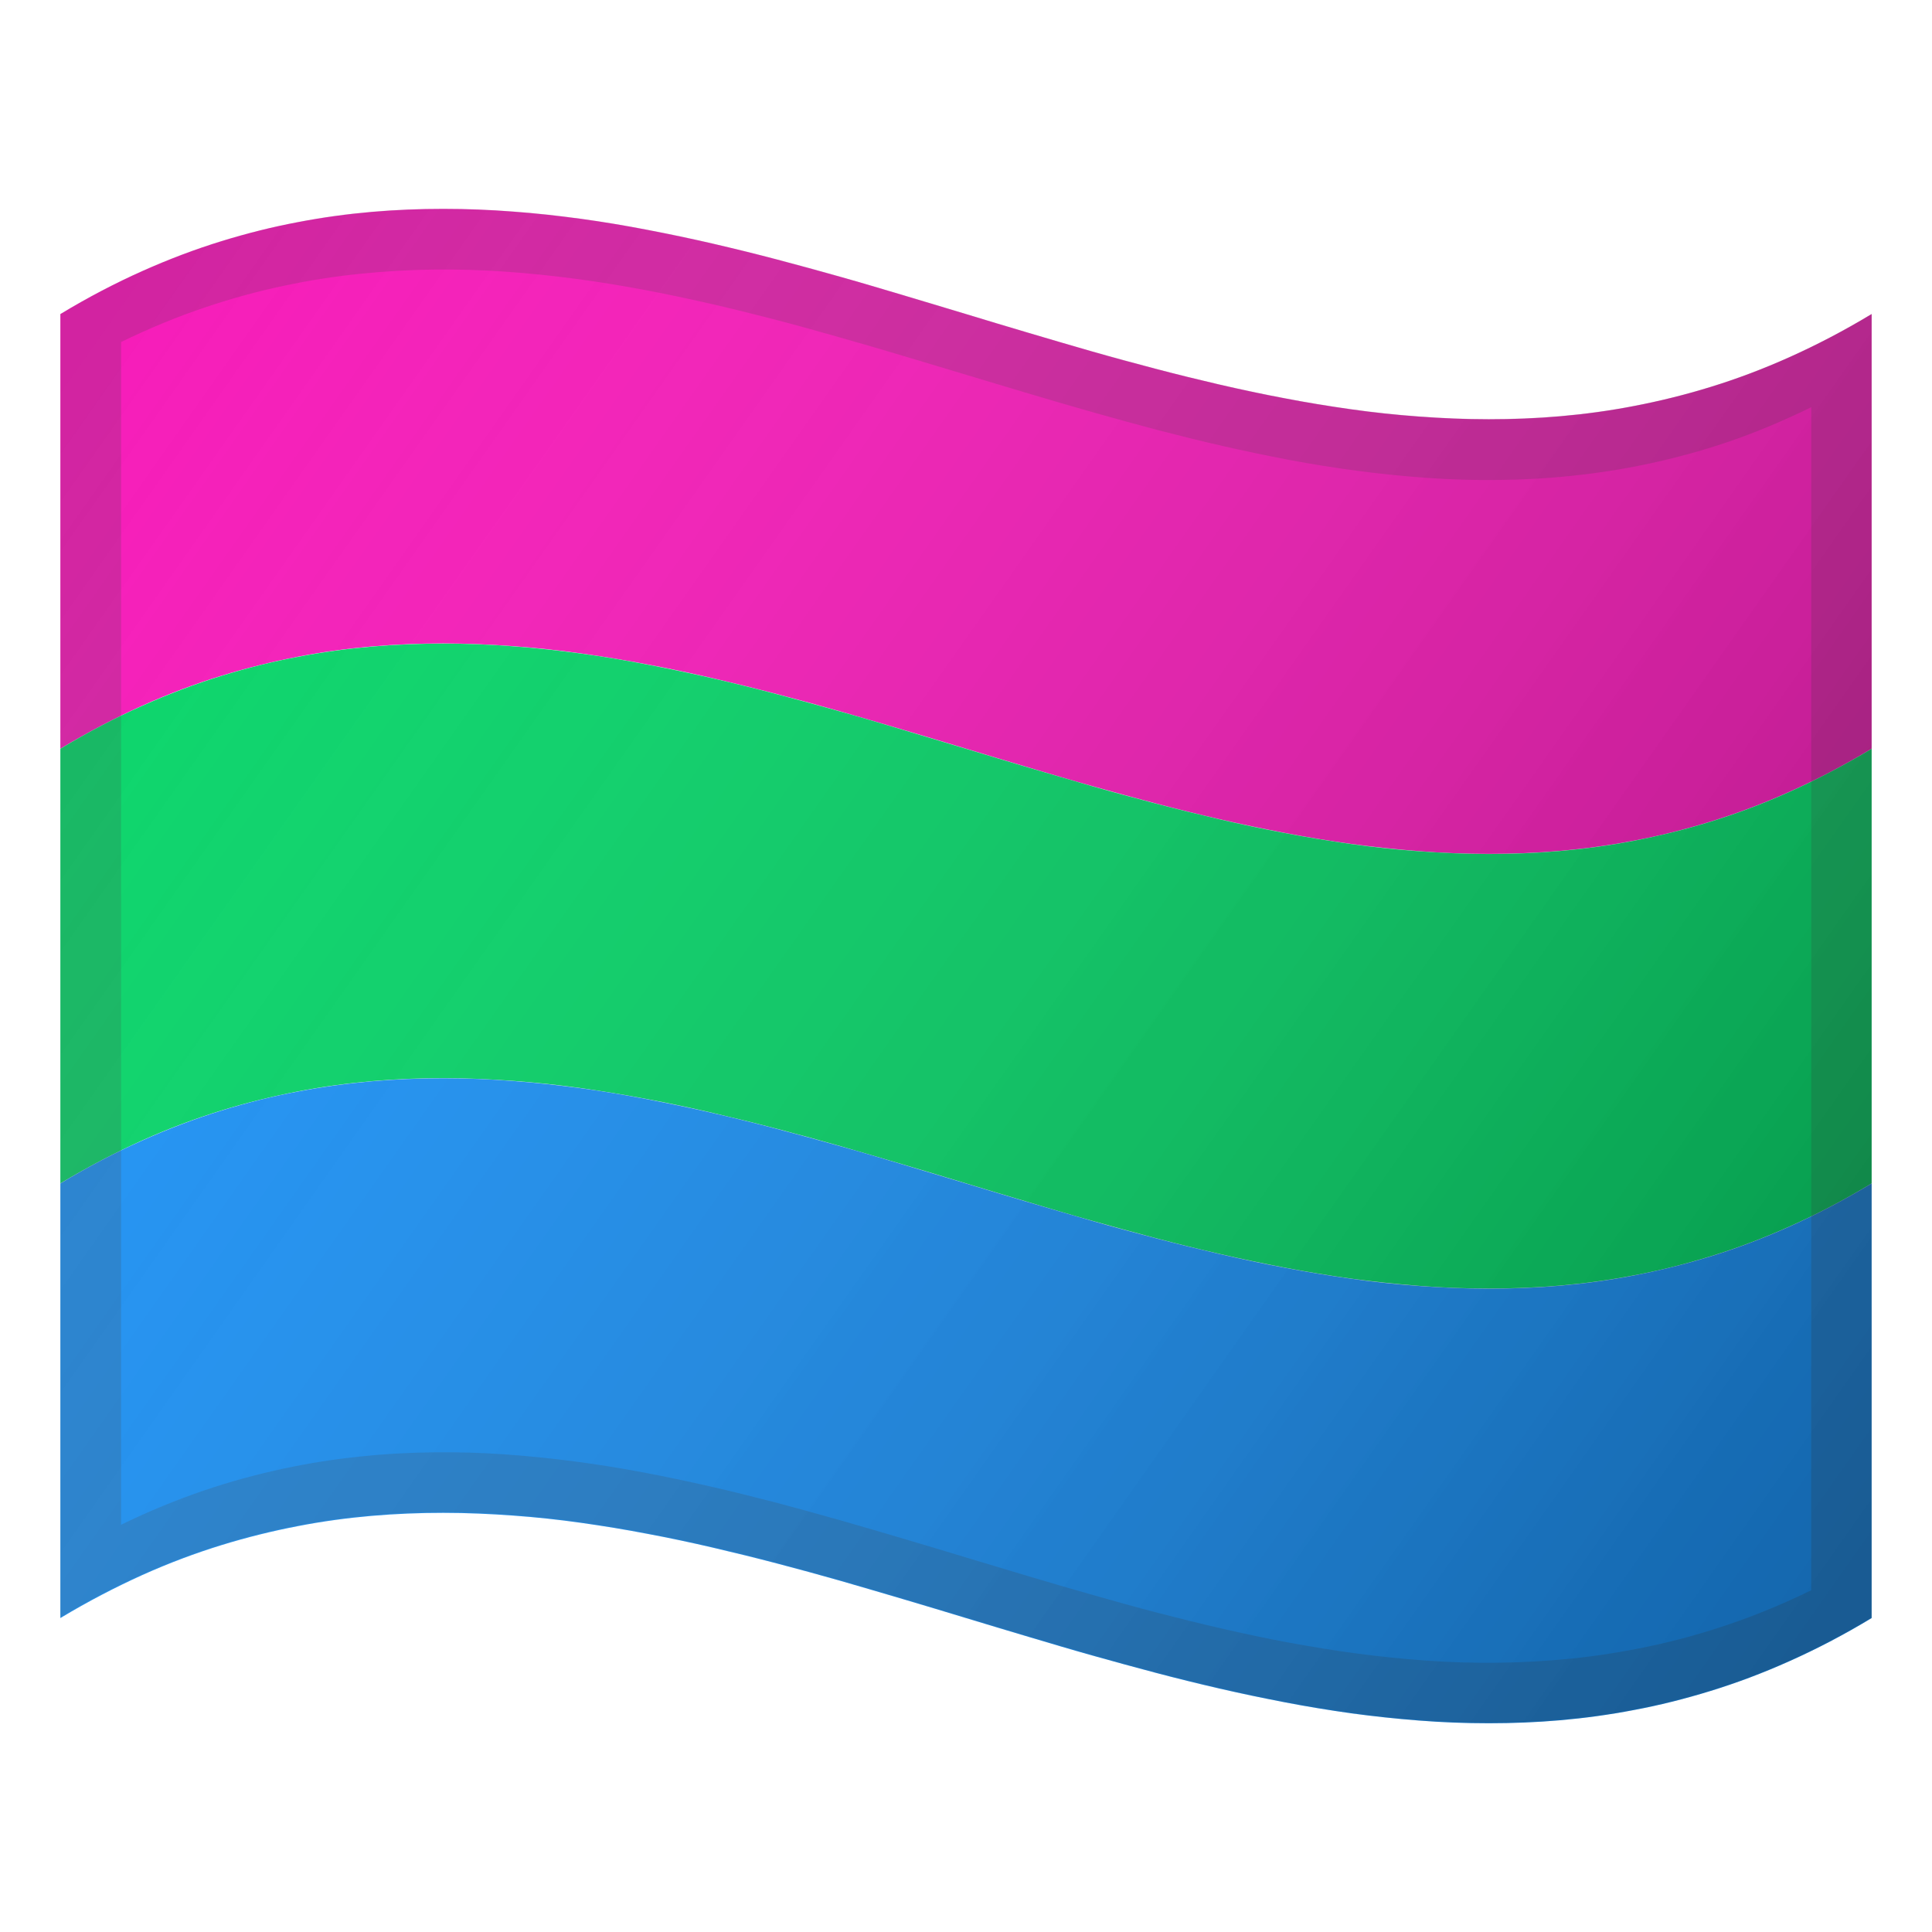
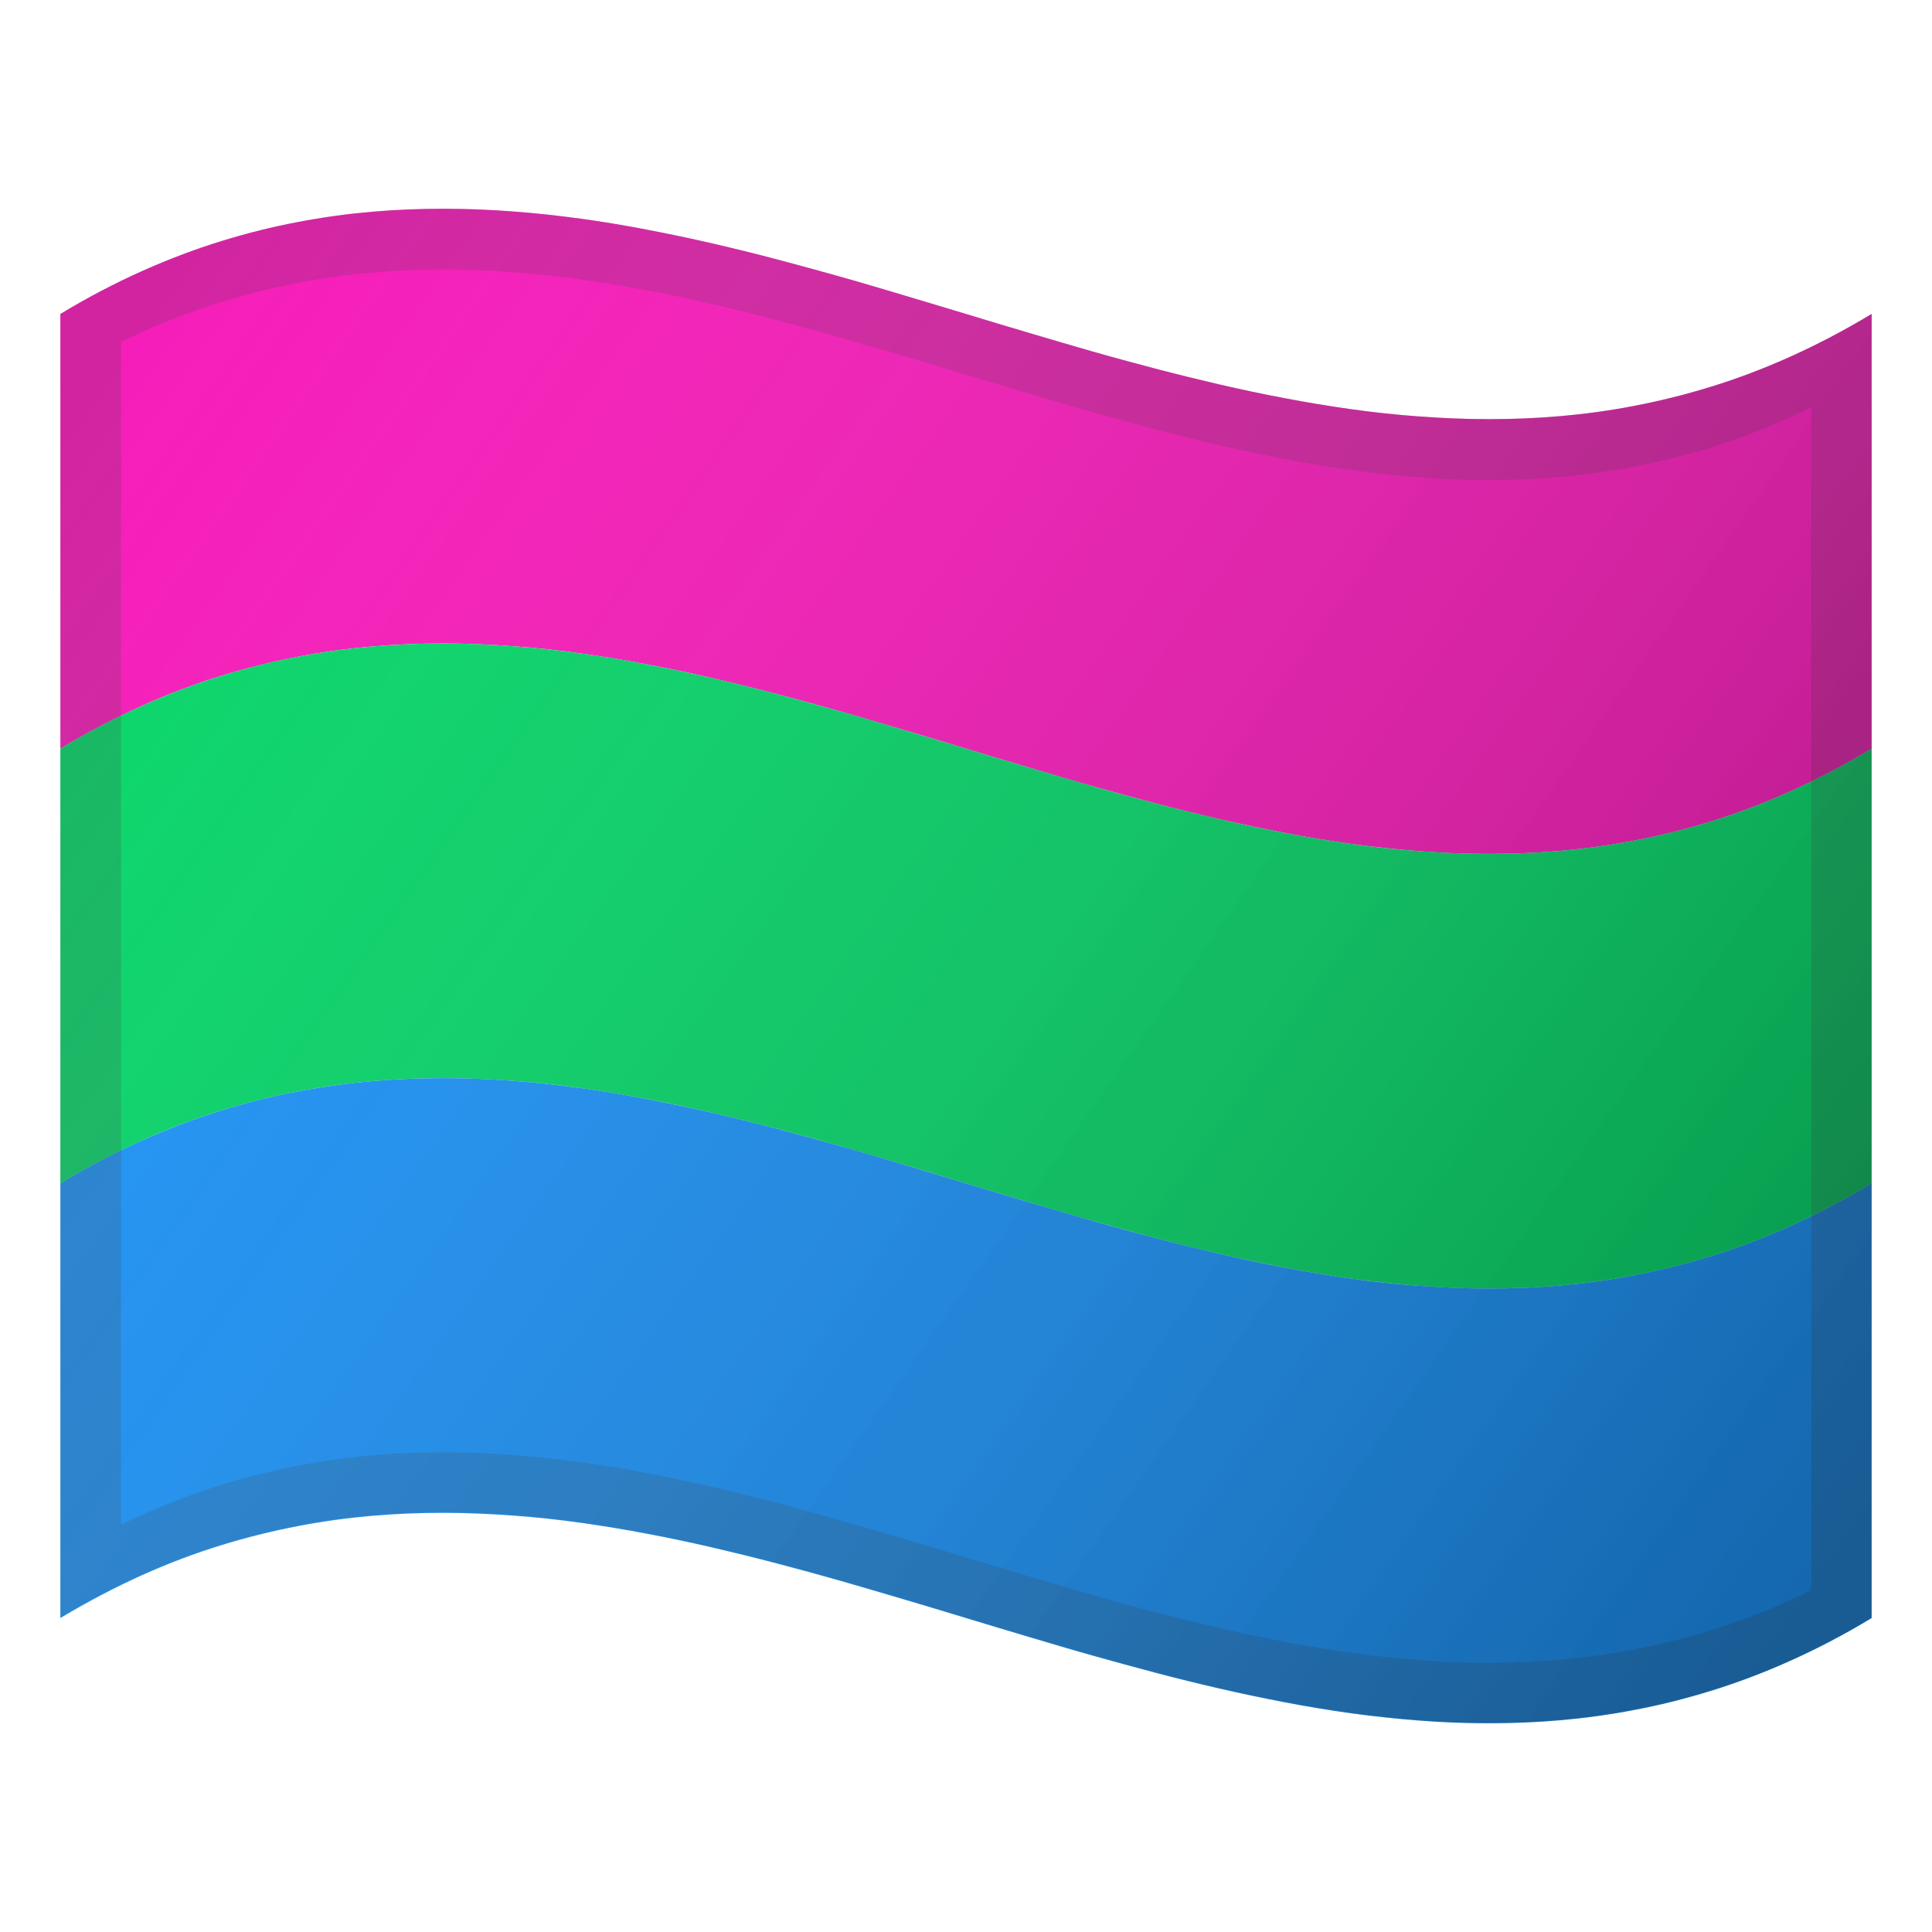
<svg xmlns="http://www.w3.org/2000/svg" enable-background="new 0 0 128 128" viewBox="0 0 128 128">
  <linearGradient id="b" x1="-153" x2="-85.917" y1="-607.79" y2="-607.79" gradientUnits="userSpaceOnUse">
    <stop stop-color="#fff" stop-opacity="0" offset="0" />
    <stop stop-opacity=".287" offset=".287" />
    <stop offset=".525" />
    <stop stop-opacity=".249" offset=".753" />
    <stop stop-color="#fff" stop-opacity="0" offset="1" />
  </linearGradient>
  <rect x="-153" y="-651.76" width="67.08" height="87.93" fill="url(#b)" opacity=".2" />
-   <path d="m124 49.60c-1.85 1.12-3.66 2.06-5.43 2.85-1.78 0.8-3.52 1.45-5.24 1.98s-3.4 0.95-5.06 1.26c-1.66 0.32-3.29 0.54-4.89 0.68s-3.19 0.2-4.75 0.2-3.1-0.06-4.62-0.18-3.02-0.28-4.5-0.48c-1.48-0.21-2.95-0.45-4.4-0.73s-2.89-0.58-4.32-0.91-2.85-0.68-4.25-1.05c-1.41-0.37-2.81-0.76-4.21-1.15s-2.79-0.81-4.17-1.22c-1.39-0.41-2.77-0.83-4.16-1.25-1.38-0.42-2.77-0.84-4.16-1.25s-2.78-0.82-4.17-1.22c-1.4-0.4-2.8-0.78-4.21-1.15s-2.83-0.72-4.25-1.05-2.87-0.64-4.32-0.91c-1.45-0.28-2.92-0.52-4.4-0.73s-2.98-0.37-4.5-0.48-3.06-0.18-4.62-0.18-3.14 0.06-4.75 0.2-3.24 0.36-4.89 0.68c-1.66 0.32-3.34 0.73-5.06 1.26s-3.46 1.18-5.24 1.98c-1.77 0.8-3.58 1.74-5.43 2.85v-12.21s0-2.88 0-4.37v-12.21c1.85-1.12 3.66-2.06 5.43-2.85s3.52-1.45 5.24-1.98 3.4-0.95 5.06-1.26c1.66-0.32 3.29-0.54 4.89-0.68 1.61-0.14 3.19-0.2 4.75-0.2s3.1 0.06 4.62 0.18c1.52 0.11 3.02 0.28 4.5 0.48s2.95 0.45 4.4 0.73 2.89 0.58 4.32 0.91 2.85 0.68 4.25 1.05c1.41 0.37 2.81 0.76 4.21 1.15s2.79 0.81 4.17 1.22 2.77 0.83 4.16 1.25c1.38 0.42 2.77 0.84 4.16 1.25s2.78 0.82 4.17 1.22 2.8 0.78 4.21 1.15 2.83 0.72 4.25 1.05c1.43 0.33 2.87 0.64 4.32 0.91 1.45 0.28 2.92 0.52 4.4 0.73s2.98 0.37 4.5 0.48 3.06 0.18 4.62 0.18 3.14-0.06 4.75-0.2 3.24-0.36 4.89-0.68c1.66-0.32 3.34-0.73 5.06-1.26s3.46-1.18 5.24-1.98 3.59-1.74 5.43-2.85v12.21 4.37s0 3.09 0 12.21z" fill="#F61CB9" />
-   <path d="m124 78.40c-1.85 1.12-3.66 2.06-5.43 2.85-1.78 0.8-3.52 1.45-5.24 1.98s-3.4 0.95-5.06 1.26c-1.66 0.32-3.29 0.54-4.89 0.68s-3.19 0.2-4.75 0.2-3.1-0.06-4.62-0.18-3.02-0.28-4.5-0.48c-1.48-0.21-2.95-0.45-4.4-0.73s-2.89-0.58-4.32-0.91-2.85-0.68-4.25-1.05c-1.41-0.37-2.81-0.76-4.21-1.15s-2.79-0.81-4.17-1.22c-1.39-0.41-2.77-0.83-4.16-1.25-1.38-0.42-2.77-0.84-4.16-1.25s-2.78-0.82-4.17-1.22c-1.4-0.4-2.8-0.78-4.21-1.15s-2.83-0.72-4.25-1.05-2.87-0.64-4.32-0.91c-1.45-0.28-2.92-0.52-4.4-0.73s-2.98-0.37-4.5-0.48-3.06-0.18-4.62-0.18-3.14 0.06-4.75 0.2-3.24 0.36-4.89 0.68c-1.66 0.32-3.34 0.73-5.06 1.26s-3.46 1.18-5.24 1.98c-1.77 0.8-3.58 1.74-5.43 2.85v-12.21s0-2.88 0-4.37v-12.21c1.85-1.12 3.66-2.06 5.43-2.85s3.52-1.45 5.24-1.98 3.4-0.95 5.06-1.26c1.66-0.32 3.29-0.54 4.89-0.68 1.61-0.14 3.19-0.2 4.75-0.2s3.1 0.06 4.62 0.18c1.52 0.11 3.02 0.28 4.5 0.48s2.95 0.45 4.4 0.73 2.89 0.58 4.32 0.91 2.85 0.68 4.25 1.05c1.41 0.37 2.81 0.76 4.21 1.15s2.79 0.81 4.17 1.22 2.77 0.83 4.16 1.25c1.38 0.42 2.77 0.84 4.16 1.25s2.78 0.82 4.17 1.22 2.8 0.78 4.21 1.15 2.83 0.72 4.25 1.05c1.43 0.33 2.87 0.64 4.32 0.91 1.45 0.28 2.92 0.52 4.4 0.73s2.98 0.37 4.5 0.48 3.06 0.18 4.62 0.18 3.14-0.06 4.75-0.2 3.24-0.36 4.89-0.68c1.66-0.32 3.34-0.73 5.06-1.26s3.46-1.18 5.24-1.98 3.59-1.74 5.43-2.85v12.21 4.37s0 3.09 0 12.21z" fill="#07D569" />
-   <path d="m124 107.20c-1.85 1.12-3.66 2.06-5.43 2.85-1.78 0.8-3.52 1.45-5.24 1.98s-3.4 0.95-5.06 1.26c-1.66 0.32-3.29 0.54-4.89 0.68s-3.19 0.2-4.75 0.2-3.1-0.06-4.62-0.18-3.02-0.28-4.5-0.48c-1.48-0.21-2.95-0.45-4.4-0.73s-2.89-0.58-4.32-0.91-2.85-0.68-4.25-1.05c-1.41-0.37-2.81-0.76-4.21-1.15s-2.79-0.81-4.17-1.22c-1.39-0.41-2.77-0.83-4.16-1.25-1.38-0.42-2.77-0.84-4.16-1.25s-2.78-0.82-4.17-1.22c-1.4-0.4-2.8-0.78-4.21-1.15s-2.83-0.72-4.25-1.05-2.87-0.64-4.32-0.91c-1.45-0.28-2.92-0.52-4.4-0.73s-2.98-0.37-4.5-0.48-3.06-0.18-4.62-0.18-3.14 0.06-4.75 0.2-3.24 0.36-4.89 0.68c-1.66 0.32-3.34 0.73-5.06 1.26s-3.46 1.18-5.24 1.98c-1.77 0.8-3.58 1.74-5.43 2.85v-12.21s0-2.88 0-4.37v-12.21c1.85-1.12 3.66-2.06 5.43-2.85s3.52-1.45 5.24-1.98 3.4-0.95 5.06-1.26c1.66-0.32 3.29-0.54 4.89-0.68 1.61-0.14 3.19-0.2 4.75-0.2s3.1 0.06 4.62 0.18c1.52 0.11 3.02 0.28 4.5 0.48s2.95 0.45 4.4 0.73 2.89 0.58 4.32 0.91 2.85 0.68 4.25 1.05c1.41 0.37 2.81 0.76 4.21 1.15s2.79 0.81 4.17 1.22 2.77 0.83 4.16 1.25c1.38 0.42 2.77 0.84 4.16 1.25s2.78 0.82 4.17 1.22 2.8 0.78 4.21 1.15 2.83 0.72 4.25 1.05c1.43 0.33 2.87 0.64 4.32 0.91 1.45 0.28 2.92 0.52 4.4 0.73s2.98 0.37 4.5 0.48 3.06 0.18 4.62 0.18 3.14-0.06 4.75-0.2 3.24-0.36 4.89-0.68c1.66-0.32 3.34-0.73 5.06-1.26s3.46-1.18 5.24-1.98 3.59-1.74 5.43-2.85v12.21 4.37s0 3.09 0 12.21z" fill="#1C92F6" />
+   <path d="m124 49.60c-1.85 1.12-3.66 2.06-5.43 2.85-1.78 0.8-3.52 1.45-5.24 1.98s-3.4 0.95-5.06 1.26c-1.66 0.32-3.29 0.54-4.89 0.68s-3.19 0.2-4.75 0.2-3.1-0.06-4.62-0.18-3.02-0.28-4.5-0.48c-1.48-0.21-2.95-0.45-4.4-0.73s-2.89-0.58-4.32-0.91-2.85-0.68-4.25-1.05c-1.41-0.37-2.81-0.76-4.21-1.15s-2.79-0.81-4.17-1.22c-1.39-0.41-2.77-0.83-4.16-1.25-1.38-0.42-2.77-0.84-4.16-1.25s-2.78-0.82-4.17-1.22c-1.4-0.4-2.8-0.78-4.21-1.15s-2.83-0.72-4.25-1.05-2.87-0.64-4.32-0.91c-1.45-0.28-2.92-0.52-4.4-0.73s-2.98-0.37-4.5-0.48-3.06-0.18-4.62-0.18-3.14 0.06-4.75 0.2-3.24 0.36-4.89 0.68c-1.66 0.32-3.34 0.73-5.06 1.26s-3.46 1.18-5.24 1.98c-1.77 0.8-3.58 1.74-5.43 2.85v-28.8c1.85-1.12 3.66-2.06 5.43-2.85s3.52-1.45 5.24-1.98 3.4-0.95 5.06-1.26c1.66-0.32 3.29-0.54 4.89-0.68 1.61-0.14 3.19-0.2 4.75-0.2s3.1 0.06 4.62 0.18c1.52 0.11 3.02 0.28 4.5 0.48s2.95 0.45 4.4 0.73 2.89 0.58 4.32 0.91 2.85 0.68 4.25 1.05c1.41 0.37 2.81 0.76 4.21 1.15s2.79 0.81 4.17 1.22 2.77 0.83 4.16 1.25c1.38 0.42 2.77 0.84 4.16 1.25s2.78 0.82 4.17 1.22 2.8 0.78 4.21 1.15 2.83 0.72 4.25 1.05c1.43 0.33 2.87 0.64 4.32 0.91 1.45 0.28 2.92 0.52 4.4 0.73s2.98 0.37 4.5 0.48 3.06 0.18 4.62 0.18 3.14-0.06 4.75-0.2 3.24-0.36 4.89-0.68c1.66-0.32 3.34-0.73 5.06-1.26s3.46-1.18 5.24-1.98 3.59-1.74 5.43-2.85v28.8z" fill="#F61CB9" />
+   <path d="m124 78.40c-1.85 1.12-3.66 2.06-5.43 2.85-1.78 0.8-3.52 1.45-5.24 1.98s-3.4 0.95-5.06 1.26c-1.66 0.32-3.29 0.54-4.89 0.68s-3.19 0.2-4.75 0.2-3.1-0.06-4.62-0.18-3.02-0.28-4.5-0.48c-1.48-0.21-2.95-0.45-4.4-0.73s-2.89-0.58-4.32-0.91-2.85-0.68-4.25-1.05c-1.41-0.37-2.81-0.76-4.21-1.15s-2.79-0.81-4.17-1.22c-1.39-0.41-2.77-0.83-4.16-1.25-1.38-0.42-2.77-0.84-4.16-1.25s-2.78-0.82-4.17-1.22c-1.4-0.4-2.8-0.78-4.21-1.15s-2.83-0.72-4.25-1.05-2.87-0.64-4.32-0.91c-1.45-0.28-2.92-0.52-4.4-0.73s-2.98-0.37-4.5-0.48-3.06-0.18-4.62-0.18-3.14 0.06-4.75 0.2-3.24 0.36-4.89 0.68c-1.66 0.32-3.34 0.73-5.06 1.26s-3.46 1.18-5.24 1.98c-1.77 0.8-3.58 1.74-5.43 2.85v-28.8c1.85-1.12 3.66-2.06 5.43-2.85s3.52-1.45 5.24-1.98 3.4-0.95 5.06-1.26c1.66-0.32 3.29-0.54 4.89-0.68 1.61-0.14 3.19-0.2 4.75-0.2s3.1 0.06 4.62 0.18c1.52 0.11 3.02 0.28 4.5 0.48s2.95 0.45 4.4 0.73 2.89 0.58 4.32 0.91 2.85 0.68 4.25 1.05c1.41 0.37 2.81 0.76 4.21 1.15s2.79 0.81 4.17 1.22 2.77 0.83 4.16 1.25c1.38 0.42 2.77 0.84 4.16 1.25s2.78 0.82 4.17 1.22 2.8 0.78 4.21 1.15 2.83 0.72 4.25 1.05c1.43 0.33 2.87 0.64 4.32 0.91 1.45 0.28 2.92 0.52 4.4 0.73s2.98 0.37 4.5 0.48 3.06 0.18 4.62 0.18 3.14-0.06 4.75-0.2 3.24-0.36 4.89-0.68c1.66-0.32 3.34-0.73 5.06-1.26s3.46-1.18 5.24-1.98 3.59-1.74 5.43-2.85v28.8z" fill="#07D569" />
+   <path d="m124 107.20c-1.85 1.12-3.66 2.06-5.43 2.85-1.78 0.8-3.52 1.45-5.24 1.98s-3.4 0.95-5.06 1.26c-1.66 0.32-3.29 0.54-4.89 0.68s-3.19 0.2-4.75 0.2-3.1-0.06-4.62-0.18-3.02-0.28-4.5-0.48c-1.48-0.21-2.95-0.45-4.4-0.73s-2.89-0.58-4.32-0.91-2.85-0.68-4.25-1.05c-1.41-0.37-2.81-0.76-4.21-1.15s-2.79-0.81-4.17-1.22c-1.39-0.41-2.77-0.83-4.16-1.25-1.38-0.42-2.77-0.84-4.16-1.25s-2.78-0.82-4.17-1.22c-1.4-0.4-2.8-0.78-4.21-1.15s-2.83-0.72-4.25-1.05-2.87-0.64-4.32-0.91c-1.45-0.28-2.92-0.52-4.4-0.73s-2.98-0.37-4.5-0.48-3.06-0.18-4.62-0.18-3.14 0.06-4.75 0.2-3.24 0.36-4.89 0.68c-1.66 0.32-3.34 0.73-5.06 1.26s-3.46 1.18-5.24 1.98c-1.77 0.8-3.58 1.74-5.43 2.85v-28.8c1.85-1.12 3.66-2.06 5.43-2.85s3.52-1.45 5.24-1.98 3.4-0.95 5.06-1.26c1.66-0.32 3.29-0.54 4.89-0.68 1.61-0.14 3.19-0.2 4.75-0.2s3.1 0.06 4.62 0.18c1.52 0.11 3.02 0.28 4.5 0.48s2.95 0.45 4.4 0.73 2.89 0.58 4.32 0.91 2.85 0.68 4.25 1.05c1.41 0.37 2.81 0.76 4.21 1.15s2.79 0.81 4.17 1.22 2.77 0.83 4.16 1.25c1.38 0.42 2.77 0.84 4.16 1.25s2.78 0.82 4.17 1.22 2.8 0.78 4.21 1.15 2.83 0.72 4.25 1.05c1.43 0.33 2.87 0.64 4.32 0.91 1.45 0.28 2.92 0.52 4.4 0.73s2.98 0.37 4.5 0.48 3.06 0.18 4.62 0.18 3.14-0.06 4.75-0.2 3.24-0.36 4.89-0.68c1.66-0.32 3.34-0.73 5.06-1.26s3.46-1.18 5.24-1.98 3.59-1.74 5.43-2.85v28.8z" fill="#1C92F6" />
  <g opacity=".2">
    <path d="m120 26.98v5.44 4.72 4.48s0 3.06 0 4.72v5.44 5.33s0 3.2 0 4.69v4.37 4.37 4.69s0 3.41 0 5.33v5.44s0 3.21 0 4.72v4.48 4.72s0 3.45 0 5.44c-1.87 0.91-3.69 1.66-5.49 2.27-1.79 0.61-3.55 1.09-5.27 1.45s-3.42 0.63-5.08 0.8-3.3 0.26-4.9 0.28-3.19-0.03-4.75-0.14-3.09-0.27-4.61-0.47-3.01-0.45-4.49-0.72-2.95-0.59-4.4-0.92-2.89-0.69-4.32-1.06-2.85-0.77-4.26-1.17-2.82-0.81-4.22-1.23l-4.2-1.26c-1.4-0.42-2.8-0.85-4.2-1.26s-2.81-0.83-4.22-1.23-2.83-0.79-4.26-1.17c-1.43-0.37-2.87-0.73-4.32-1.06s-2.92-0.64-4.4-0.92-2.98-0.52-4.49-0.72c-1.52-0.2-3.05-0.36-4.61-0.47s-3.14-0.16-4.75-0.14-3.24 0.1-4.9 0.28c-1.66 0.17-3.35 0.43-5.08 0.8-1.72 0.37-3.48 0.84-5.27 1.45s-3.62 1.36-5.49 2.27v-5.44-4.72-4.48-4.72-5.44-5.33s0-3.2 0-4.69 0-2.93 0-4.37v-4.37s0-3.04 0-4.69 0-3.41 0-5.33v-5.43-4.72s0-2.97 0-4.48v-4.72-5.43c1.87-0.91 3.69-1.66 5.49-2.27s3.55-1.09 5.27-1.45c1.72-0.37 3.42-0.63 5.08-0.8s3.3-0.26 4.9-0.28c1.61-0.02 3.19 0.03 4.75 0.14s3.09 0.27 4.61 0.47 3.01 0.45 4.49 0.72c1.48 0.28 2.95 0.59 4.4 0.92s2.89 0.69 4.32 1.06 2.85 0.77 4.26 1.17 2.82 0.81 4.22 1.23 2.8 0.84 4.2 1.26 2.8 0.85 4.2 1.26c1.4 0.42 2.81 0.83 4.22 1.23s2.83 0.79 4.26 1.17c1.43 0.37 2.87 0.73 4.32 1.06s2.92 0.64 4.4 0.92 2.98 0.52 4.49 0.72c1.52 0.2 3.05 0.36 4.61 0.47s3.14 0.16 4.75 0.14 3.24-0.1 4.9-0.28c1.66-0.17 3.35-0.43 5.08-0.8 1.72-0.37 3.48-0.84 5.27-1.45s3.62-1.38 5.49-2.29m4-6.18c-1.85 1.12-3.66 2.06-5.43 2.85-1.78 0.8-3.52 1.45-5.24 1.98s-3.4 0.95-5.06 1.26c-1.66 0.32-3.29 0.54-4.89 0.68s-3.19 0.2-4.75 0.2-3.1-0.06-4.62-0.18c-1.52-0.11-3.02-0.28-4.5-0.48-1.48-0.21-2.95-0.45-4.4-0.73s-2.89-0.58-4.32-0.91-2.85-0.68-4.25-1.05c-1.41-0.37-2.81-0.76-4.21-1.15s-2.79-0.81-4.17-1.22c-1.39-0.41-2.77-0.83-4.16-1.25-1.38-0.42-2.77-0.84-4.16-1.25s-2.78-0.82-4.17-1.22-2.8-0.78-4.21-1.15-2.83-0.72-4.25-1.05c-1.43-0.33-2.87-0.64-4.32-0.91-1.45-0.28-2.92-0.52-4.4-0.73s-2.98-0.37-4.5-0.48-3.06-0.18-4.62-0.18-3.14 0.06-4.75 0.2-3.24 0.36-4.89 0.68c-1.66 0.32-3.34 0.73-5.06 1.26s-3.46 1.18-5.24 1.98-3.58 1.73-5.43 2.85v5.33s0 3.2 0 4.69v4.37 4.37 4.69s0 3.41 0 5.33v0.02 5.33s0 3.2 0 4.69v4.37 4.37 4.69s0 3.41 0 5.33v5.33s0 3.2 0 4.69 0 2.93 0 4.37 0 2.88 0 4.37 0 3.04 0 4.69 0 3.41 0 5.33c1.85-1.12 3.66-2.06 5.43-2.85 1.78-0.8 3.52-1.45 5.24-1.98s3.4-0.95 5.06-1.26c1.66-0.32 3.29-0.54 4.89-0.68 1.61-0.14 3.19-0.2 4.75-0.2s3.1 0.06 4.62 0.18c1.52 0.11 3.02 0.28 4.5 0.48 1.48 0.21 2.95 0.45 4.4 0.73s2.89 0.58 4.32 0.91 2.85 0.68 4.25 1.05c1.41 0.37 2.81 0.76 4.21 1.15 1.4 0.4 2.79 0.81 4.17 1.22s2.77 0.83 4.16 1.25c1.38 0.42 2.77 0.84 4.16 1.25s2.78 0.82 4.17 1.22c1.4 0.4 2.8 0.78 4.21 1.15s2.83 0.72 4.25 1.05c1.43 0.33 2.87 0.64 4.32 0.91 1.45 0.28 2.92 0.52 4.4 0.73s2.98 0.37 4.5 0.48 3.06 0.18 4.62 0.18 3.14-0.06 4.75-0.2 3.24-0.36 4.89-0.68c1.66-0.32 3.34-0.73 5.06-1.26s3.46-1.18 5.24-1.98 3.59-1.74 5.43-2.85v-5.33s0-3.2 0-4.69 0-2.93 0-4.37 0-2.88 0-4.37 0-3.04 0-4.69 0-3.41 0-5.33v-5.33s0-3.2 0-4.69v-4.37-4.37-4.69s0-3.41 0-5.33v-0.02-5.33s0-3.2 0-4.69v-4.37-4.37-4.69s0-3.41 0-5.33z" fill="#424242" />
  </g>
  <linearGradient id="a" x1="5.37" x2="122.37" y1="22.659" y2="105.16" gradientUnits="userSpaceOnUse">
    <stop stop-color="#fff" stop-opacity="0" offset="0" />
    <stop stop-color="#C8C8C8" stop-opacity=".165" offset=".165" />
    <stop stop-color="#828282" stop-opacity=".393" offset=".393" />
    <stop stop-color="#4A4A4A" stop-opacity=".6" offset=".6" />
    <stop stop-color="#222" stop-opacity=".776" offset=".776" />
    <stop stop-color="#090909" stop-opacity=".915" offset=".915" />
    <stop offset="1" />
  </linearGradient>
  <path d="m124 107.2c-1.85 1.12-3.66 2.06-5.43 2.85-1.78 0.8-3.52 1.45-5.24 1.98s-3.4 0.95-5.06 1.26c-1.66 0.32-3.29 0.54-4.89 0.68-1.61 0.14-3.19 0.2-4.75 0.2s-3.1-0.06-4.62-0.18c-1.52-0.11-3.02-0.28-4.5-0.48-1.48-0.21-2.95-0.45-4.4-0.73s-2.89-0.58-4.32-0.91-2.85-0.68-4.25-1.05-2.81-0.76-4.21-1.15c-1.4-0.4-2.79-0.81-4.17-1.22-1.39-0.41-2.77-0.83-4.16-1.25-1.38-0.42-2.77-0.84-4.16-1.25s-2.78-0.82-4.17-1.22c-1.4-0.4-2.8-0.78-4.21-1.15s-2.83-0.72-4.25-1.05-2.87-0.64-4.32-0.91c-1.45-0.28-2.92-0.52-4.4-0.73s-2.98-0.37-4.5-0.48-3.06-0.18-4.62-0.18-3.14 0.06-4.75 0.2-3.24 0.36-4.89 0.68c-1.66 0.32-3.34 0.73-5.06 1.26s-3.46 1.18-5.24 1.98-3.59 1.74-5.43 2.85v-5.61-5.32-5.07-4.86-4.68s0-3.05 0-4.54v-4.43s0-2.92 0-4.36 0-2.89 0-4.33v-4.33-4.36-4.43s0-3 0-4.54 0-3.09 0-4.68v-4.86s0-3.34 0-5.07v-5.32-5.61c1.85-1.12 3.66-2.06 5.43-2.85s3.52-1.45 5.24-1.98 3.4-0.95 5.06-1.26c1.66-0.32 3.29-0.54 4.89-0.68 1.61-0.14 3.19-0.2 4.75-0.2s3.1 0.06 4.62 0.18c1.52 0.11 3.02 0.28 4.5 0.48s2.95 0.45 4.4 0.73 2.89 0.58 4.32 0.91 2.85 0.68 4.25 1.05c1.41 0.37 2.81 0.76 4.21 1.15s2.79 0.81 4.17 1.22 2.77 0.83 4.16 1.25c1.38 0.42 2.77 0.84 4.16 1.25s2.78 0.82 4.17 1.22 2.8 0.78 4.21 1.15 2.83 0.72 4.25 1.05c1.43 0.33 2.87 0.64 4.32 0.91 1.45 0.28 2.92 0.52 4.4 0.73s2.98 0.37 4.5 0.48 3.06 0.18 4.62 0.18 3.14-0.06 4.75-0.2 3.24-0.36 4.89-0.68c1.66-0.32 3.34-0.73 5.06-1.26s3.46-1.18 5.24-1.98 3.59-1.74 5.43-2.85v5.61 5.32 5.07s0 3.27 0 4.86v4.68s0 3.05 0 4.54 0 2.97 0 4.43v4.36 4.33 4.33s0 2.9 0 4.36 0 2.94 0 4.43v4.54s0 3.09 0 4.68v4.86 5.07 5.32 5.61z" fill="url(#a)" opacity=".3" />
</svg>
